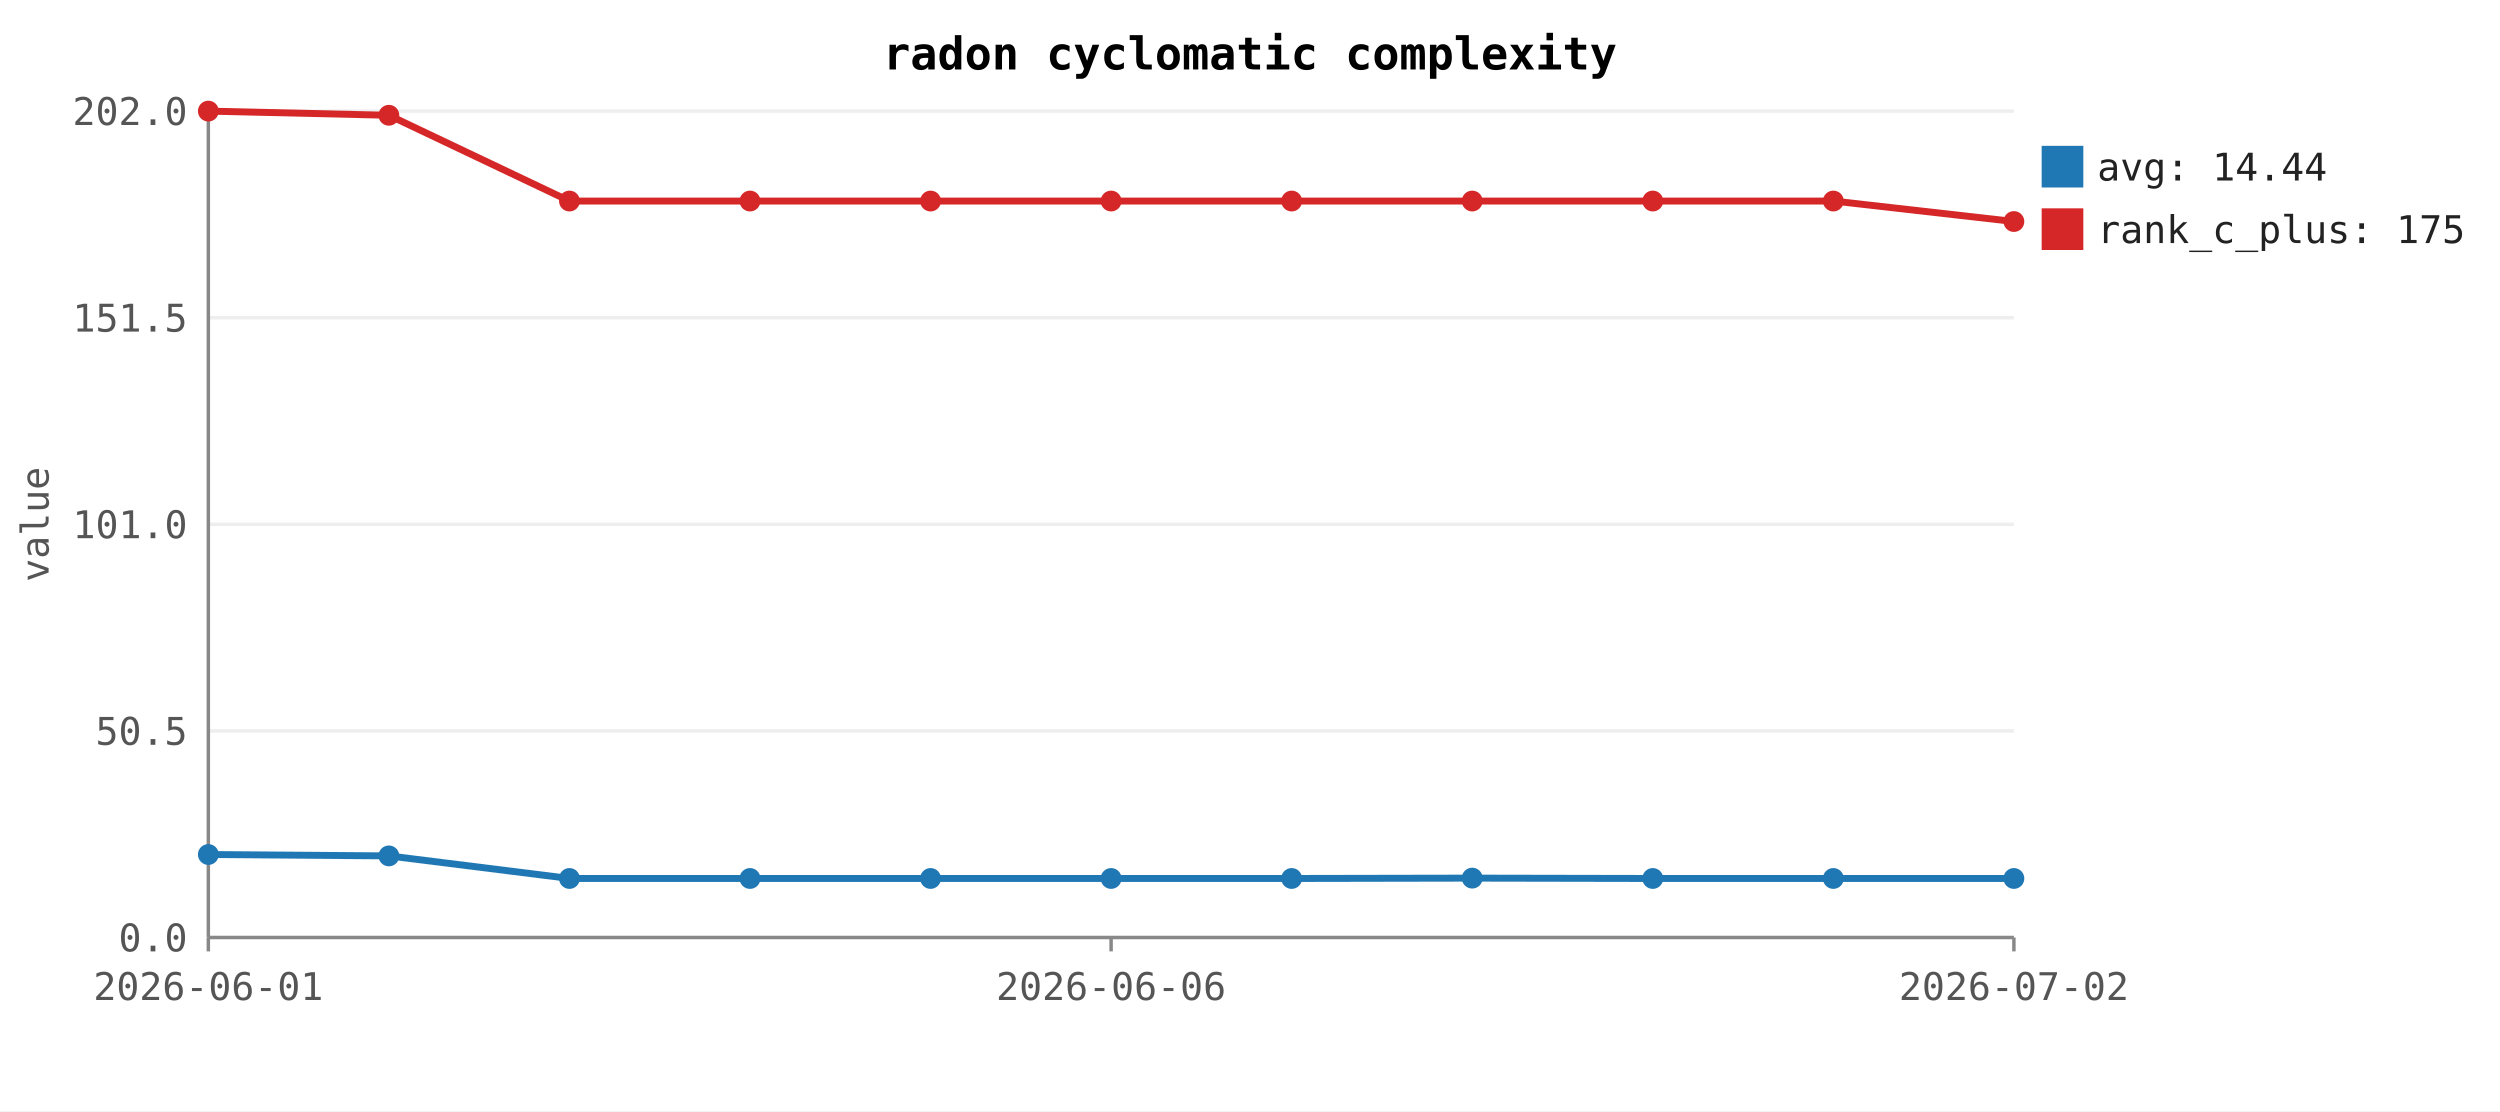
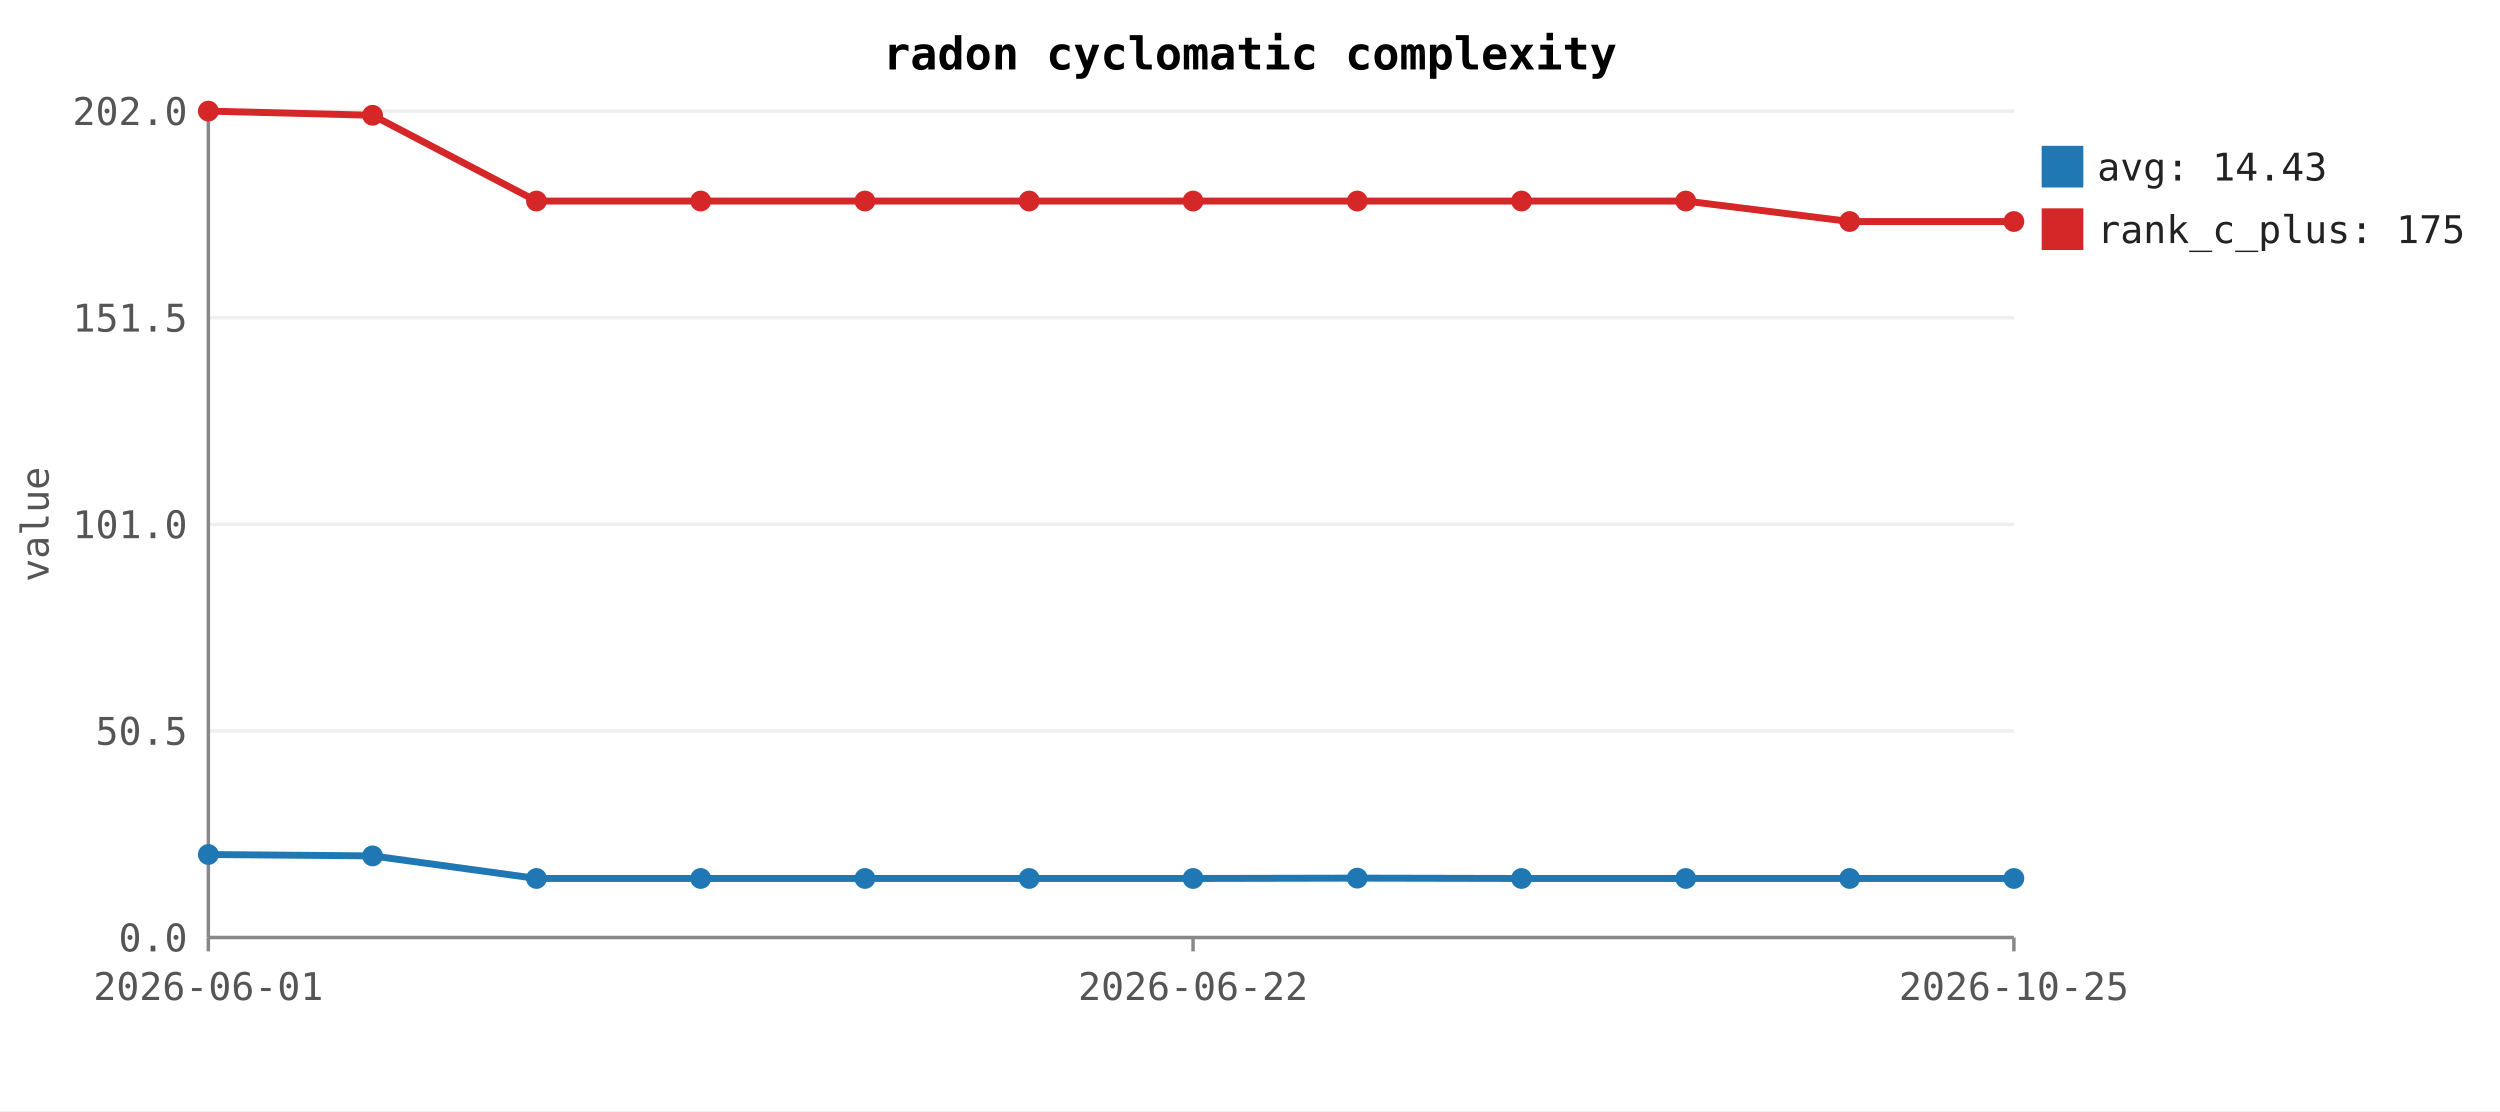
<svg xmlns="http://www.w3.org/2000/svg" viewBox="0 0 720 320" font-family="monospace" font-size="11">
  <rect width="100%" height="100%" fill="white" />
  <text x="360" y="20" text-anchor="middle" font-weight="bold" font-size="13">radon cyclomatic complexity</text>
  <line x1="60" y1="270.0" x2="580" y2="270.0" stroke="#eee" />
  <text x="54" y="274.0" text-anchor="end" fill="#555">0.0</text>
  <line x1="60" y1="210.5" x2="580" y2="210.5" stroke="#eee" />
  <text x="54" y="214.5" text-anchor="end" fill="#555">50.5</text>
  <line x1="60" y1="151.0" x2="580" y2="151.0" stroke="#eee" />
  <text x="54" y="155.0" text-anchor="end" fill="#555">101.0</text>
  <line x1="60" y1="91.5" x2="580" y2="91.5" stroke="#eee" />
  <text x="54" y="95.5" text-anchor="end" fill="#555">151.5</text>
  <line x1="60" y1="32.0" x2="580" y2="32.0" stroke="#eee" />
  <text x="54" y="36.0" text-anchor="end" fill="#555">202.0</text>
  <line x1="60" y1="32" x2="60" y2="270" stroke="#888" />
  <line x1="60" y1="270" x2="580" y2="270" stroke="#888" />
  <line x1="60.0" y1="270" x2="60.0" y2="274" stroke="#888" />
  <text x="60.0" y="288" text-anchor="middle" fill="#555">2026-06-01</text>
-   <line x1="320.0" y1="270" x2="320.0" y2="274" stroke="#888" />
-   <text x="320.0" y="288" text-anchor="middle" fill="#555">2026-06-06</text>
+   <line x1="343.6" y1="270" x2="343.6" y2="274" stroke="#888" />
+   <text x="343.6" y="288" text-anchor="middle" fill="#555">2026-06-22</text>
  <line x1="580.0" y1="270" x2="580.0" y2="274" stroke="#888" />
-   <text x="580.0" y="288" text-anchor="middle" fill="#555">2026-07-02</text>
+   <text x="580.0" y="288" text-anchor="middle" fill="#555">2026-10-25</text>
  <text x="14" y="151" text-anchor="middle" transform="rotate(-90 14 151)" fill="#555">value</text>
-   <path d="M60.0,246.1 L112.0,246.5 L164.0,253.0 L216.0,253.0 L268.0,253.0 L320.0,253.0 L372.0,253.0 L424.0,252.9 L476.0,253.0 L528.0,253.0 L580.0,253.0" fill="none" stroke="#1f77b4" stroke-width="2" />
+   <path d="M60.0,246.1 L107.3,246.5 L154.5,253.0 L201.8,253.0 L249.1,253.0 L296.4,253.0 L343.6,253.0 L390.9,252.9 L438.2,253.0 L485.5,253.0 L532.7,253.0 L580.0,253.0" fill="none" stroke="#1f77b4" stroke-width="2" />
  <circle cx="60.0" cy="246.1" r="3" fill="#1f77b4" />
-   <circle cx="112.0" cy="246.5" r="3" fill="#1f77b4" />
-   <circle cx="164.0" cy="253.0" r="3" fill="#1f77b4" />
-   <circle cx="216.0" cy="253.0" r="3" fill="#1f77b4" />
-   <circle cx="268.0" cy="253.0" r="3" fill="#1f77b4" />
-   <circle cx="320.0" cy="253.0" r="3" fill="#1f77b4" />
-   <circle cx="372.0" cy="253.0" r="3" fill="#1f77b4" />
-   <circle cx="424.0" cy="252.9" r="3" fill="#1f77b4" />
-   <circle cx="476.0" cy="253.0" r="3" fill="#1f77b4" />
-   <circle cx="528.0" cy="253.0" r="3" fill="#1f77b4" />
+   <circle cx="107.3" cy="246.5" r="3" fill="#1f77b4" />
+   <circle cx="154.5" cy="253.0" r="3" fill="#1f77b4" />
+   <circle cx="201.8" cy="253.0" r="3" fill="#1f77b4" />
+   <circle cx="249.1" cy="253.0" r="3" fill="#1f77b4" />
+   <circle cx="296.4" cy="253.0" r="3" fill="#1f77b4" />
+   <circle cx="343.6" cy="253.0" r="3" fill="#1f77b4" />
+   <circle cx="390.9" cy="252.9" r="3" fill="#1f77b4" />
+   <circle cx="438.2" cy="253.0" r="3" fill="#1f77b4" />
+   <circle cx="485.5" cy="253.0" r="3" fill="#1f77b4" />
+   <circle cx="532.7" cy="253.0" r="3" fill="#1f77b4" />
  <circle cx="580.0" cy="253.0" r="3" fill="#1f77b4" />
  <rect x="588" y="42" width="12" height="12" fill="#1f77b4" />
-   <text x="604" y="52" fill="#222">avg: 14.44</text>
-   <path d="M60.0,32.0 L112.0,33.2 L164.0,57.9 L216.0,57.9 L268.0,57.9 L320.0,57.9 L372.0,57.9 L424.0,57.9 L476.0,57.9 L528.0,57.9 L580.0,63.8" fill="none" stroke="#d62728" stroke-width="2" />
+   <text x="604" y="52" fill="#222">avg: 14.43</text>
+   <path d="M60.0,32.0 L107.3,33.2 L154.5,57.9 L201.8,57.9 L249.1,57.9 L296.4,57.9 L343.6,57.9 L390.9,57.9 L438.2,57.9 L485.5,57.9 L532.7,63.8 L580.0,63.8" fill="none" stroke="#d62728" stroke-width="2" />
  <circle cx="60.0" cy="32.0" r="3" fill="#d62728" />
-   <circle cx="112.0" cy="33.2" r="3" fill="#d62728" />
-   <circle cx="164.0" cy="57.9" r="3" fill="#d62728" />
-   <circle cx="216.0" cy="57.9" r="3" fill="#d62728" />
-   <circle cx="268.0" cy="57.9" r="3" fill="#d62728" />
-   <circle cx="320.0" cy="57.9" r="3" fill="#d62728" />
-   <circle cx="372.0" cy="57.9" r="3" fill="#d62728" />
-   <circle cx="424.0" cy="57.9" r="3" fill="#d62728" />
-   <circle cx="476.0" cy="57.9" r="3" fill="#d62728" />
-   <circle cx="528.0" cy="57.9" r="3" fill="#d62728" />
+   <circle cx="107.3" cy="33.2" r="3" fill="#d62728" />
+   <circle cx="154.5" cy="57.9" r="3" fill="#d62728" />
+   <circle cx="201.8" cy="57.9" r="3" fill="#d62728" />
+   <circle cx="249.1" cy="57.9" r="3" fill="#d62728" />
+   <circle cx="296.4" cy="57.9" r="3" fill="#d62728" />
+   <circle cx="343.6" cy="57.9" r="3" fill="#d62728" />
+   <circle cx="390.9" cy="57.9" r="3" fill="#d62728" />
+   <circle cx="438.2" cy="57.9" r="3" fill="#d62728" />
+   <circle cx="485.5" cy="57.9" r="3" fill="#d62728" />
+   <circle cx="532.7" cy="63.8" r="3" fill="#d62728" />
  <circle cx="580.0" cy="63.8" r="3" fill="#d62728" />
  <rect x="588" y="60" width="12" height="12" fill="#d62728" />
  <text x="604" y="70" fill="#222">rank_c_plus: 175</text>
</svg>
